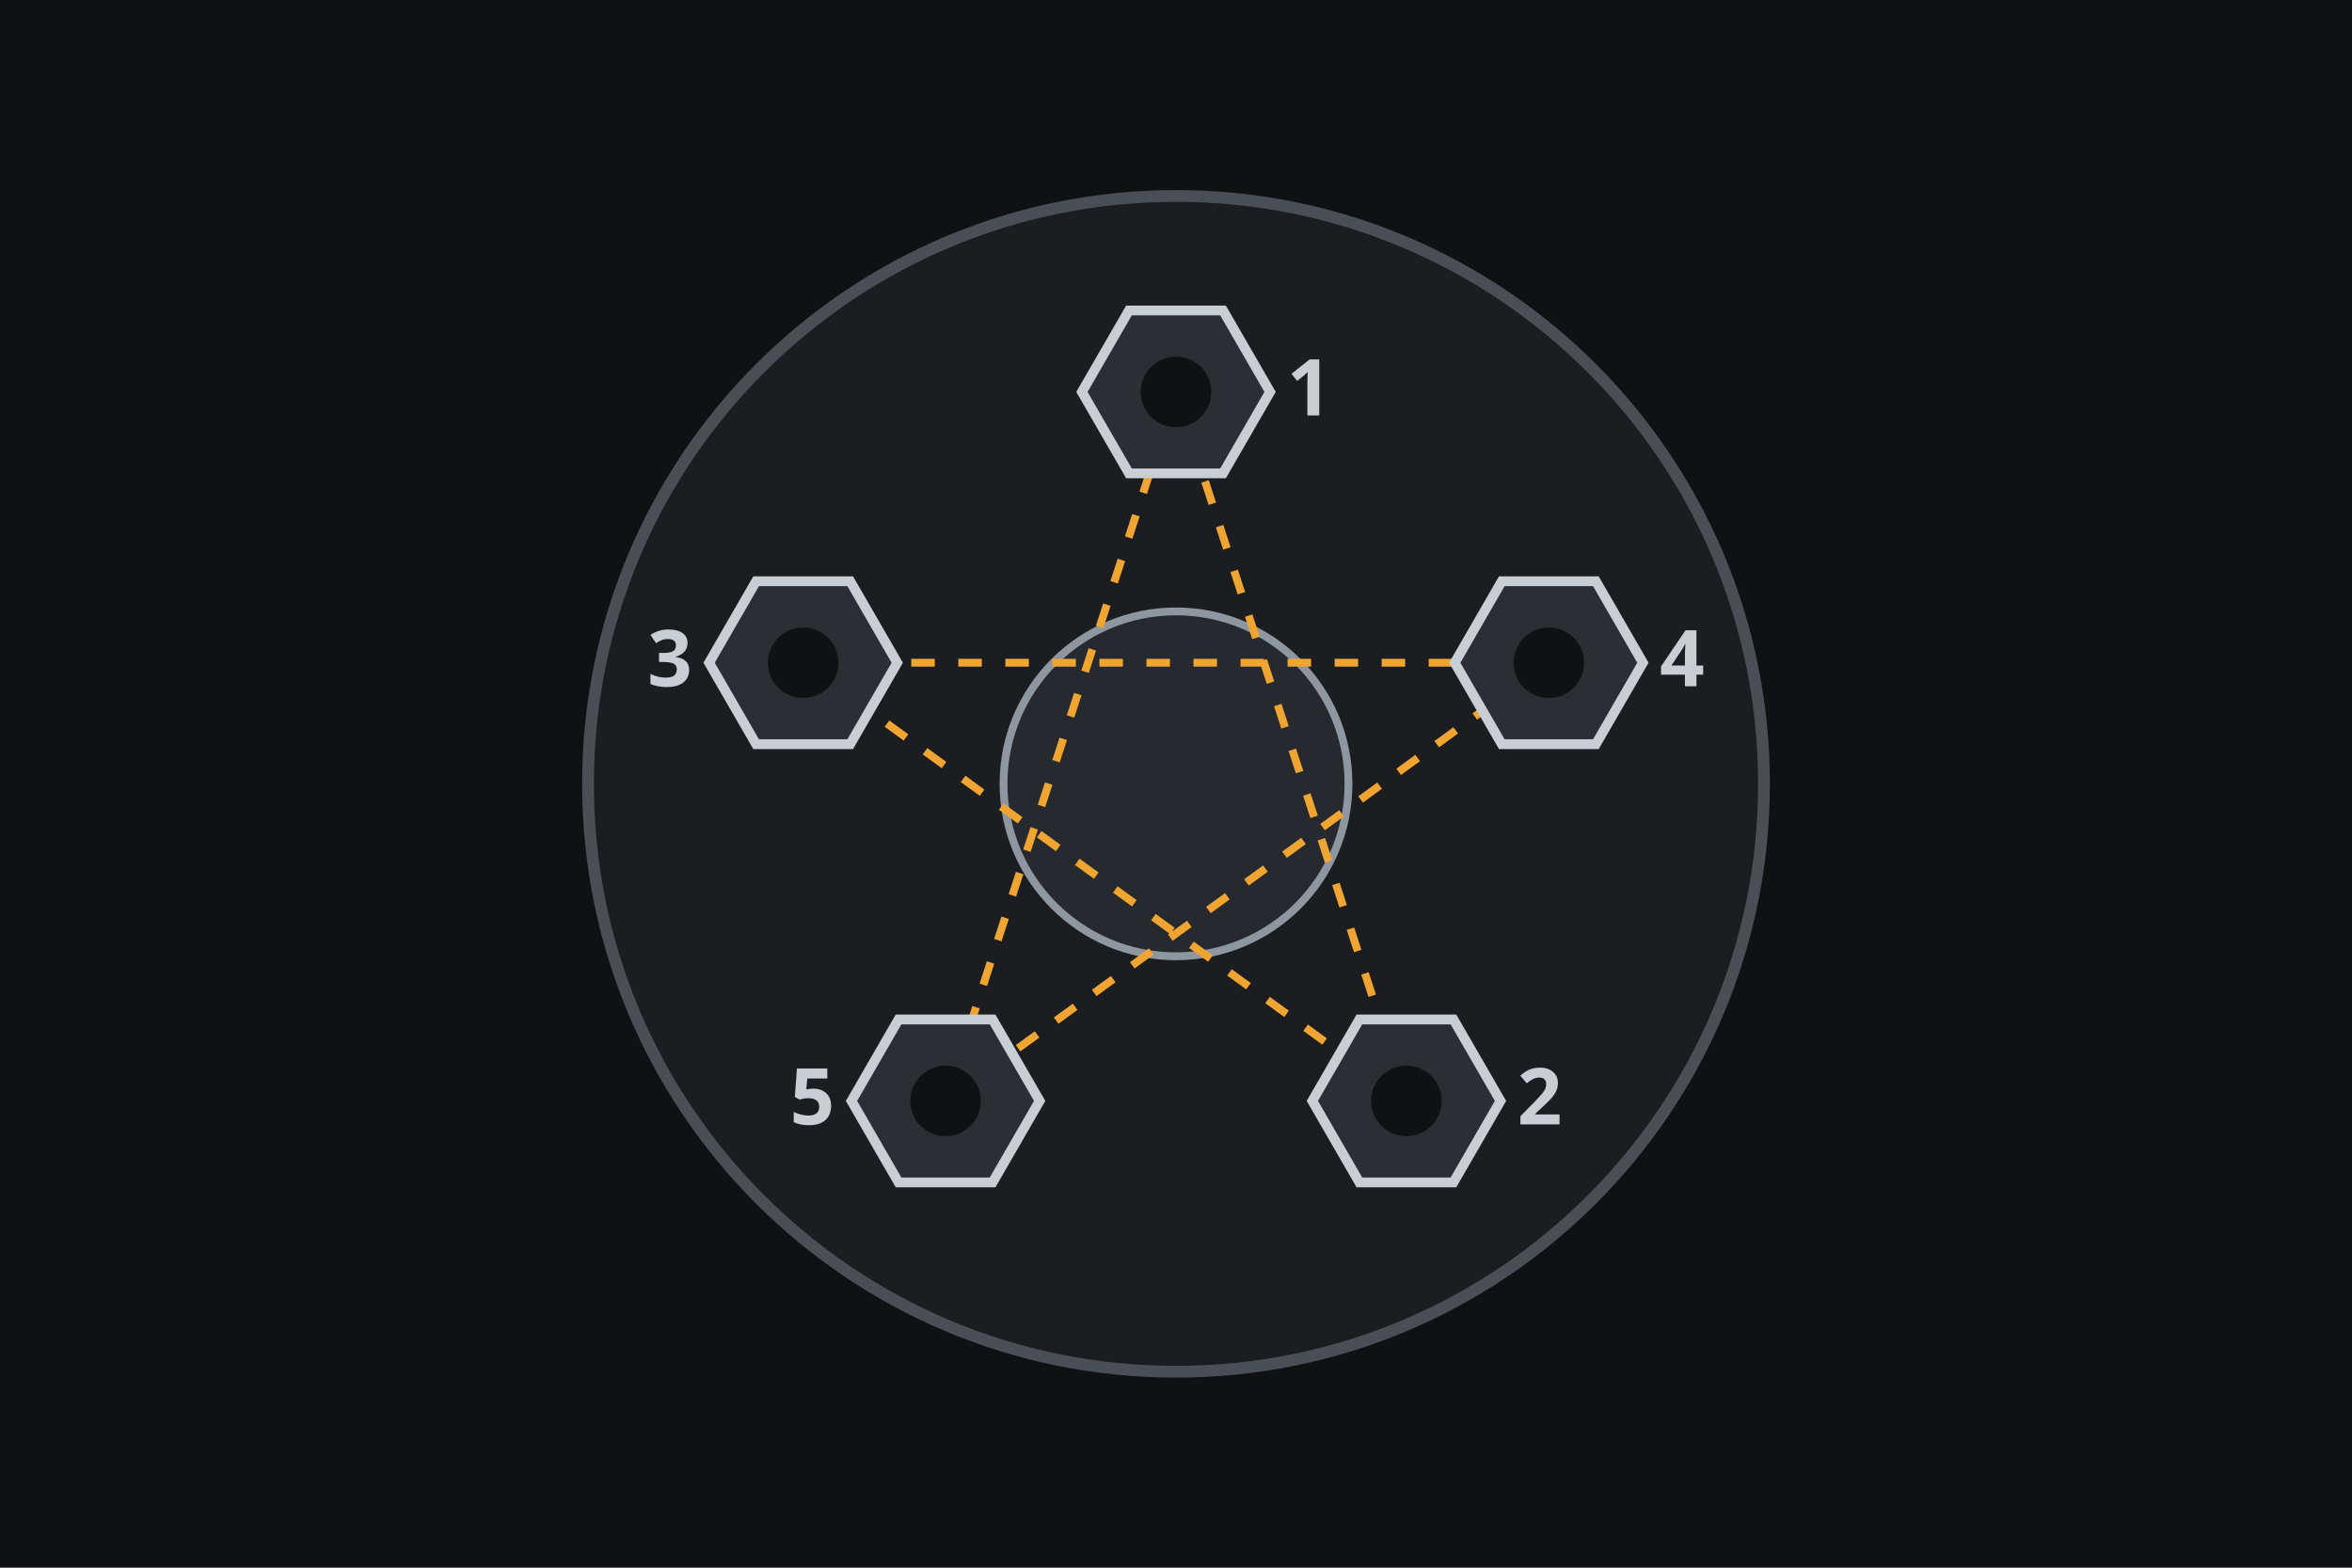
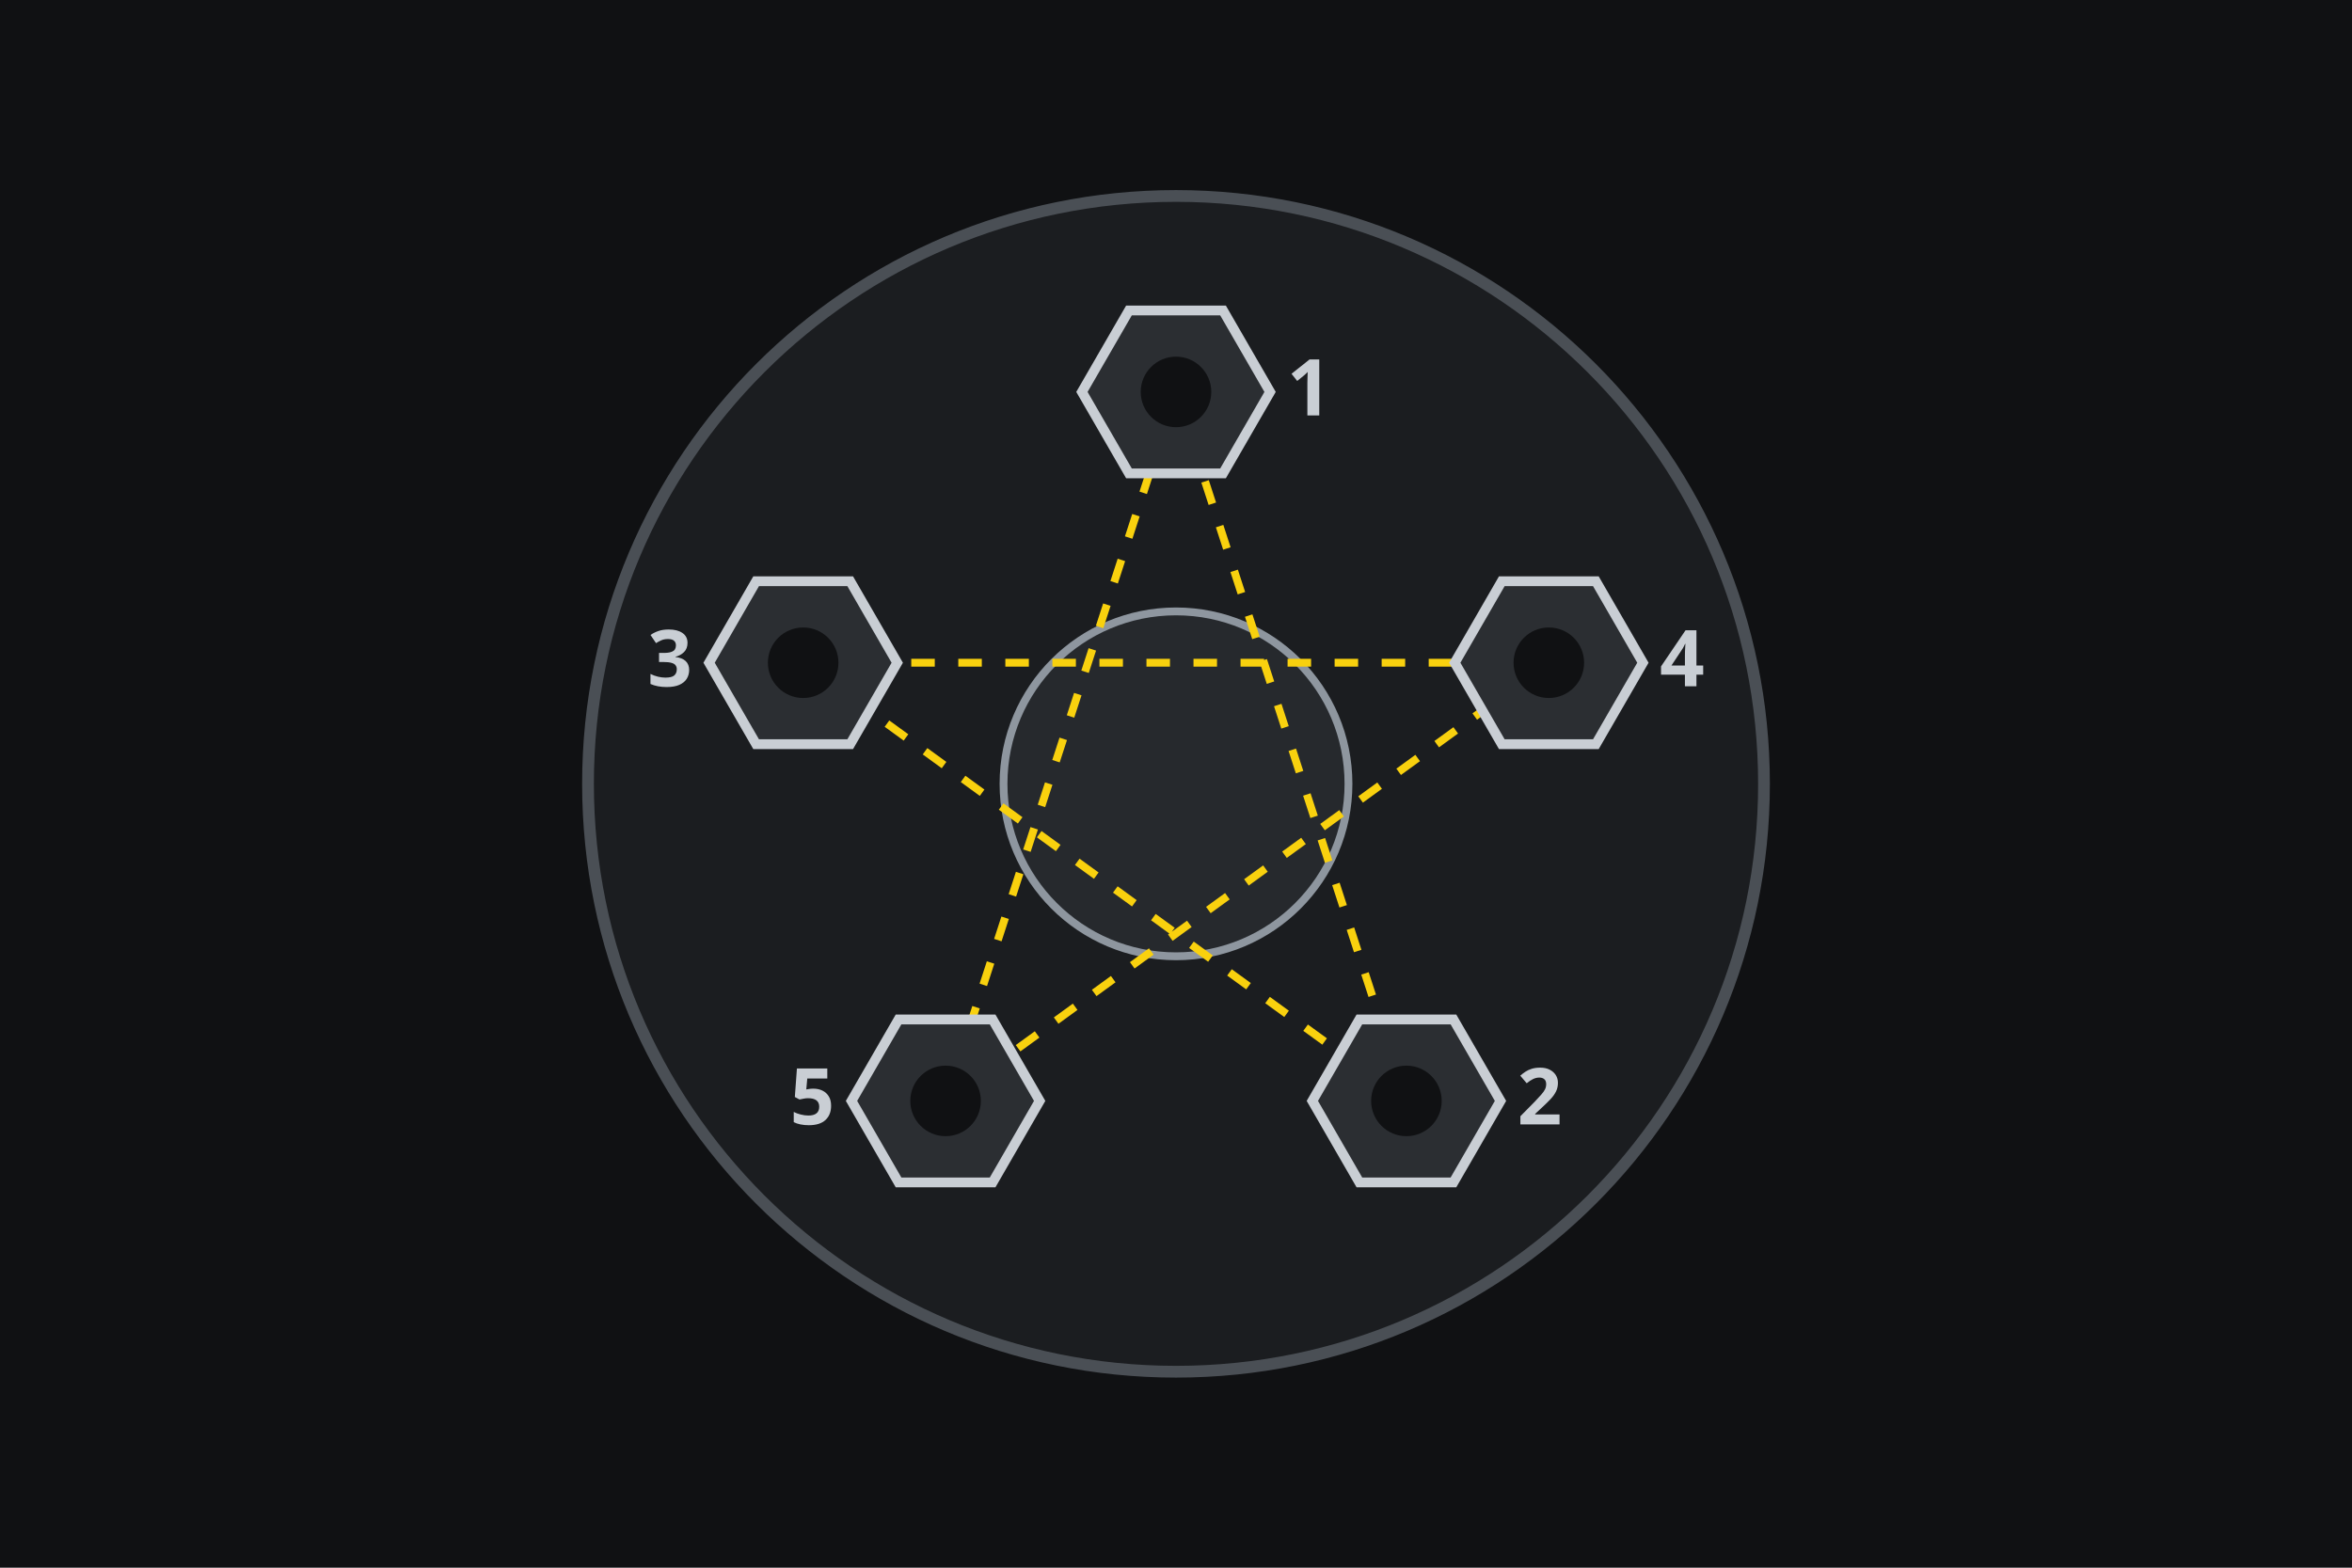
<svg xmlns="http://www.w3.org/2000/svg" viewBox="0 0 600 400" role="img" aria-label="Illustration of five lug nuts with a star-pattern tightening sequence">
  <style>.lg-star{animation:lg 3s linear infinite}@keyframes lg{to{stroke-dashoffset:-48}}@media (prefers-reduced-motion: reduce){*{animation:none!important}}</style>
  <rect width="600" height="400" fill="#101113" />
  <circle cx="300" cy="200" r="150" fill="#1b1d20" stroke="#4a4f55" stroke-width="3" />
  <circle cx="300" cy="200" r="44" fill="#26292d" stroke="#8e969f" stroke-width="2" />
-   <path class="lg-star" d="M300 100 L358.78 280.9 L204.89 169.1 L395.11 169.1 L241.22 280.9 Z" fill="none" stroke="#f0a431" stroke-width="2" stroke-dasharray="6 6" />
+   <path class="lg-star" d="M300 100 L358.78 280.9 L204.89 169.1 L395.11 169.1 L241.22 280.9 Z" fill="none" stroke="#f9d10e" stroke-width="2" stroke-dasharray="6 6" />
  <g>
    <polygon points="324,100 312,120.78 288,120.78 276,100 288,79.22 312,79.22" fill="#2b2e32" stroke="#c9ced4" stroke-width="2.5" />
    <circle cx="300" cy="100" r="9" fill="#101113" />
    <text x="334" y="106" fill="#c9ced4" font-family="Barlow Condensed, sans-serif" font-size="20" font-weight="700" text-anchor="middle">1</text>
  </g>
  <g>
    <polygon points="382.78,280.9 370.78,301.69 346.78,301.69 334.78,280.9 346.78,260.12 370.78,260.12" fill="#2b2e32" stroke="#c9ced4" stroke-width="2.5" />
    <circle cx="358.78" cy="280.9" r="9" fill="#101113" />
    <text x="392.78" y="286.9" fill="#c9ced4" font-family="Barlow Condensed, sans-serif" font-size="20" font-weight="700" text-anchor="middle">2</text>
  </g>
  <g>
    <polygon points="228.89,169.1 216.89,189.88 192.89,189.88 180.89,169.1 192.89,148.31 216.89,148.31" fill="#2b2e32" stroke="#c9ced4" stroke-width="2.5" />
    <circle cx="204.89" cy="169.1" r="9" fill="#101113" />
    <text x="170.89" y="175.1" fill="#c9ced4" font-family="Barlow Condensed, sans-serif" font-size="20" font-weight="700" text-anchor="middle">3</text>
  </g>
  <g>
    <polygon points="419.11,169.1 407.11,189.88 383.11,189.88 371.11,169.1 383.11,148.31 407.11,148.31" fill="#2b2e32" stroke="#c9ced4" stroke-width="2.5" />
    <circle cx="395.11" cy="169.1" r="9" fill="#101113" />
    <text x="429.11" y="175.1" fill="#c9ced4" font-family="Barlow Condensed, sans-serif" font-size="20" font-weight="700" text-anchor="middle">4</text>
  </g>
  <g>
    <polygon points="265.22,280.9 253.22,301.69 229.22,301.69 217.22,280.9 229.22,260.12 253.22,260.12" fill="#2b2e32" stroke="#c9ced4" stroke-width="2.5" />
    <circle cx="241.22" cy="280.9" r="9" fill="#101113" />
    <text x="207.22" y="286.9" fill="#c9ced4" font-family="Barlow Condensed, sans-serif" font-size="20" font-weight="700" text-anchor="middle">5</text>
  </g>
</svg>
